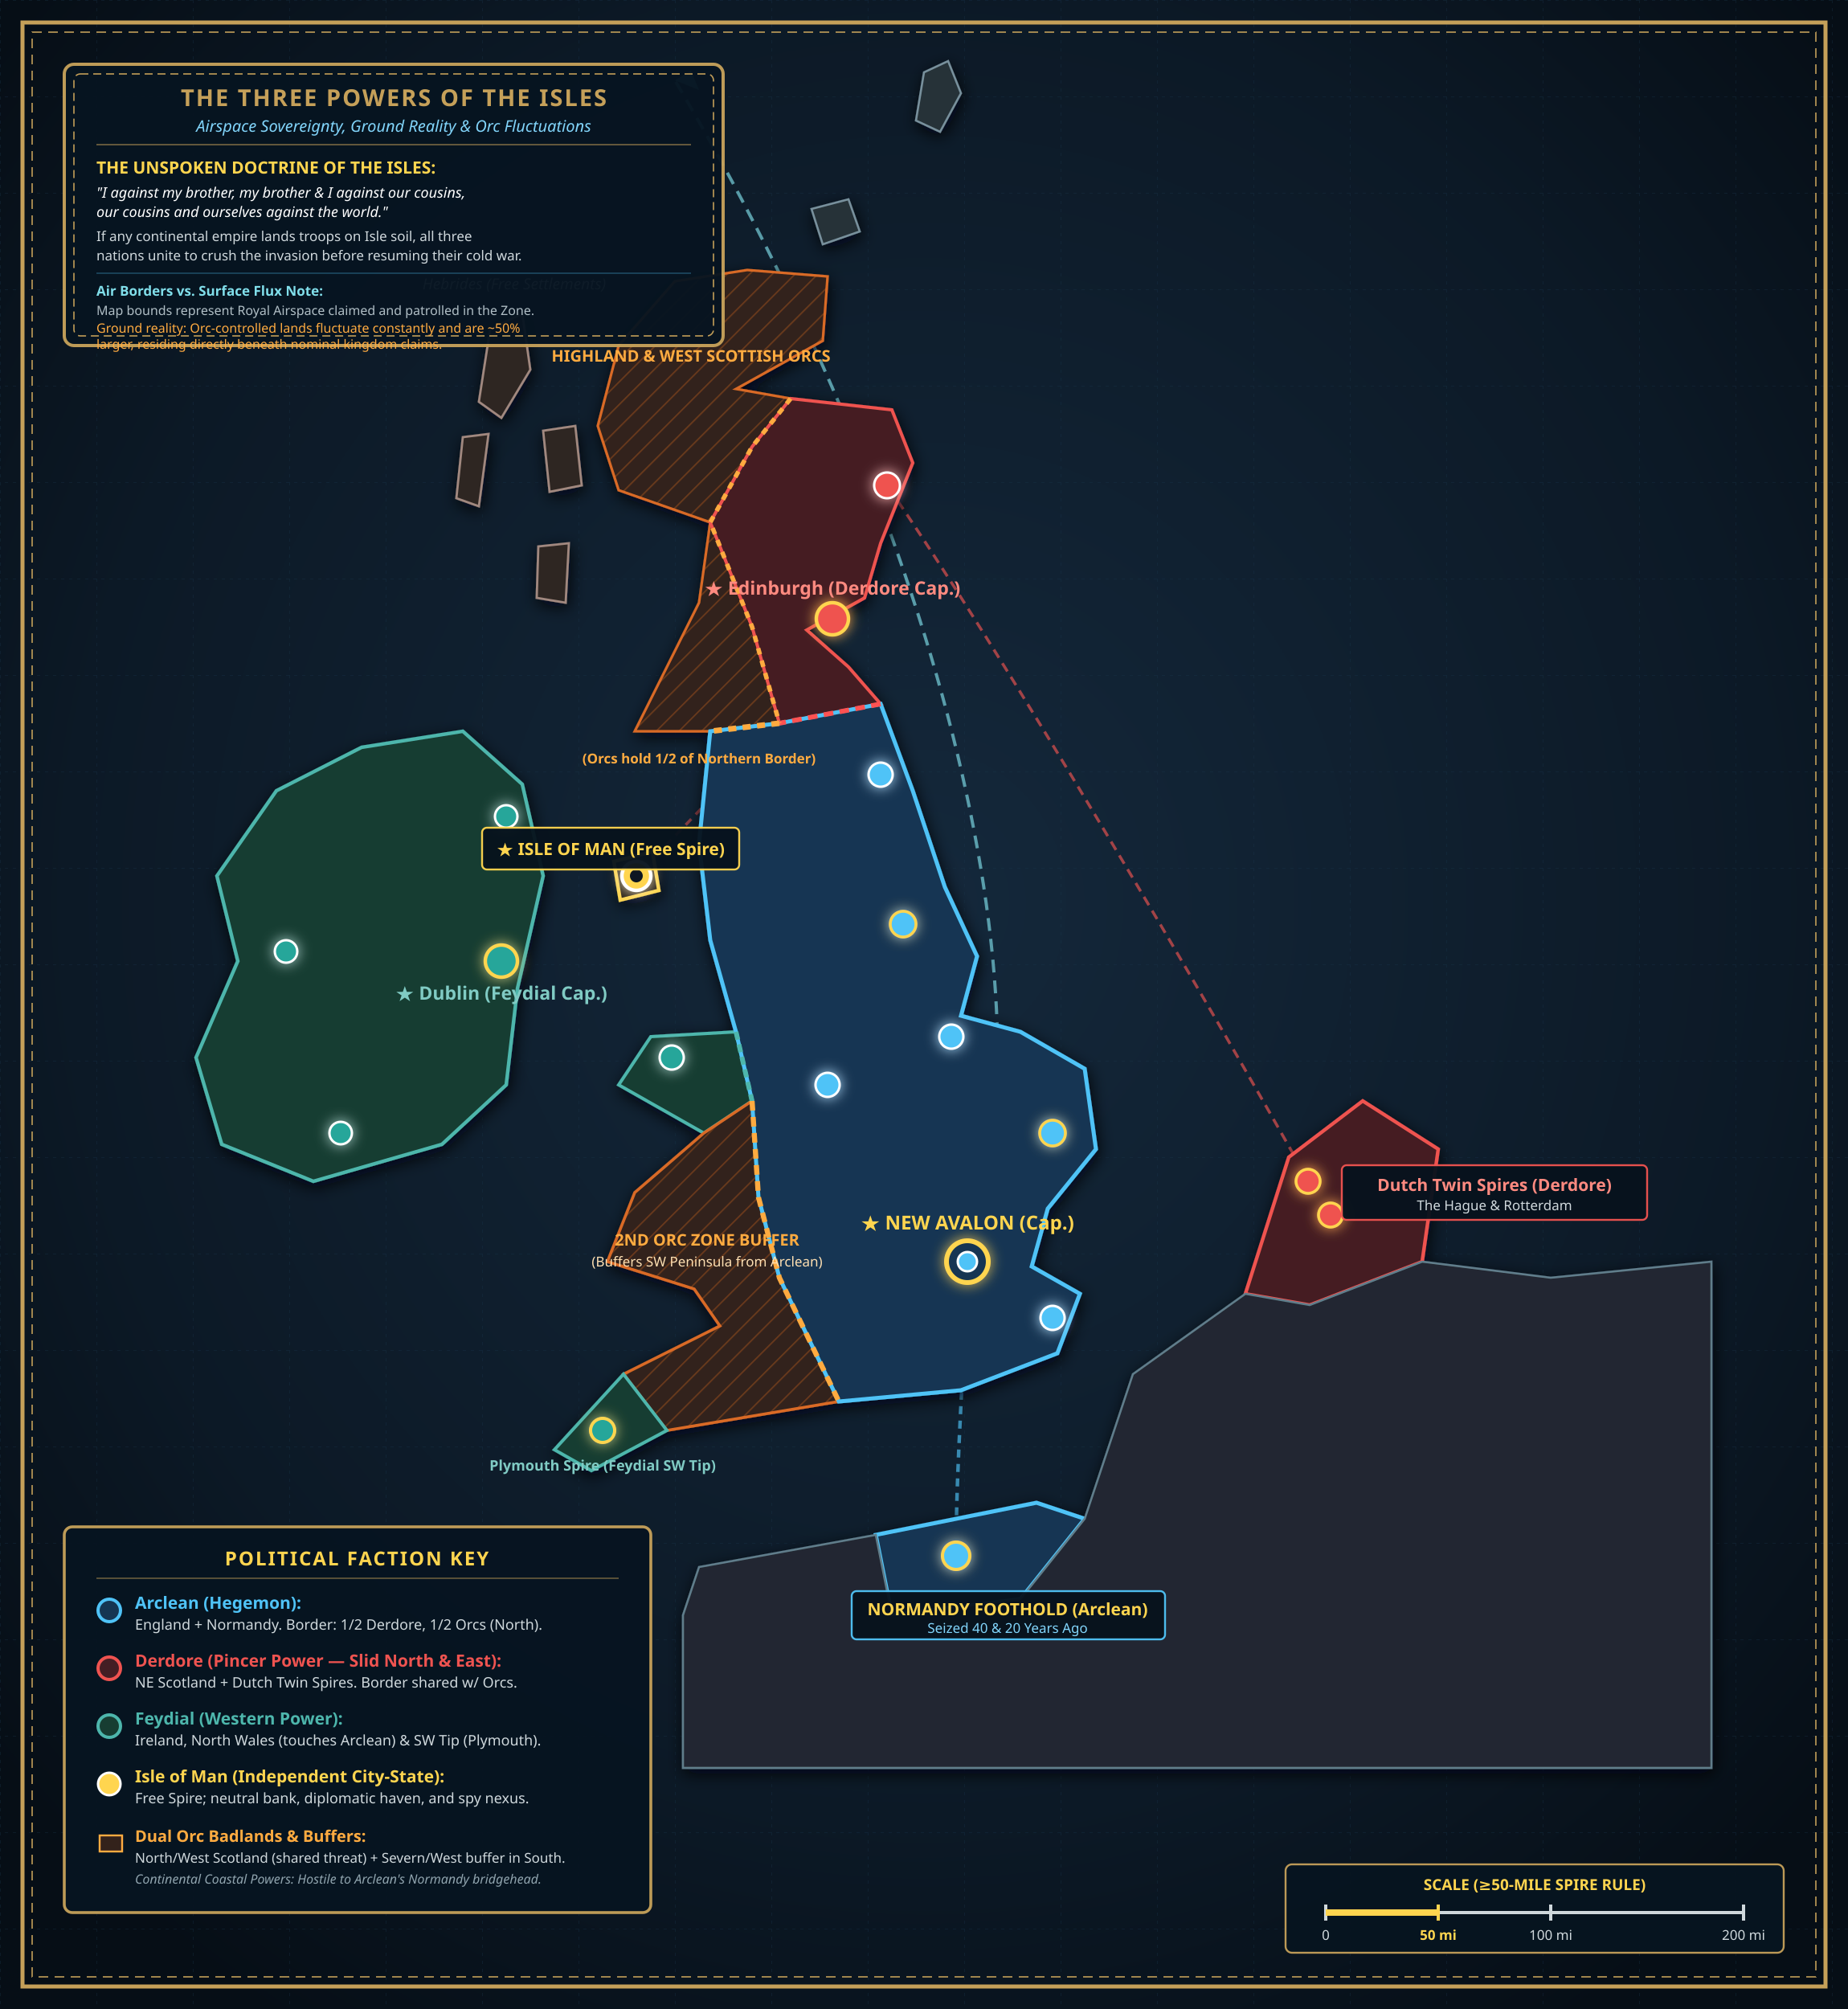
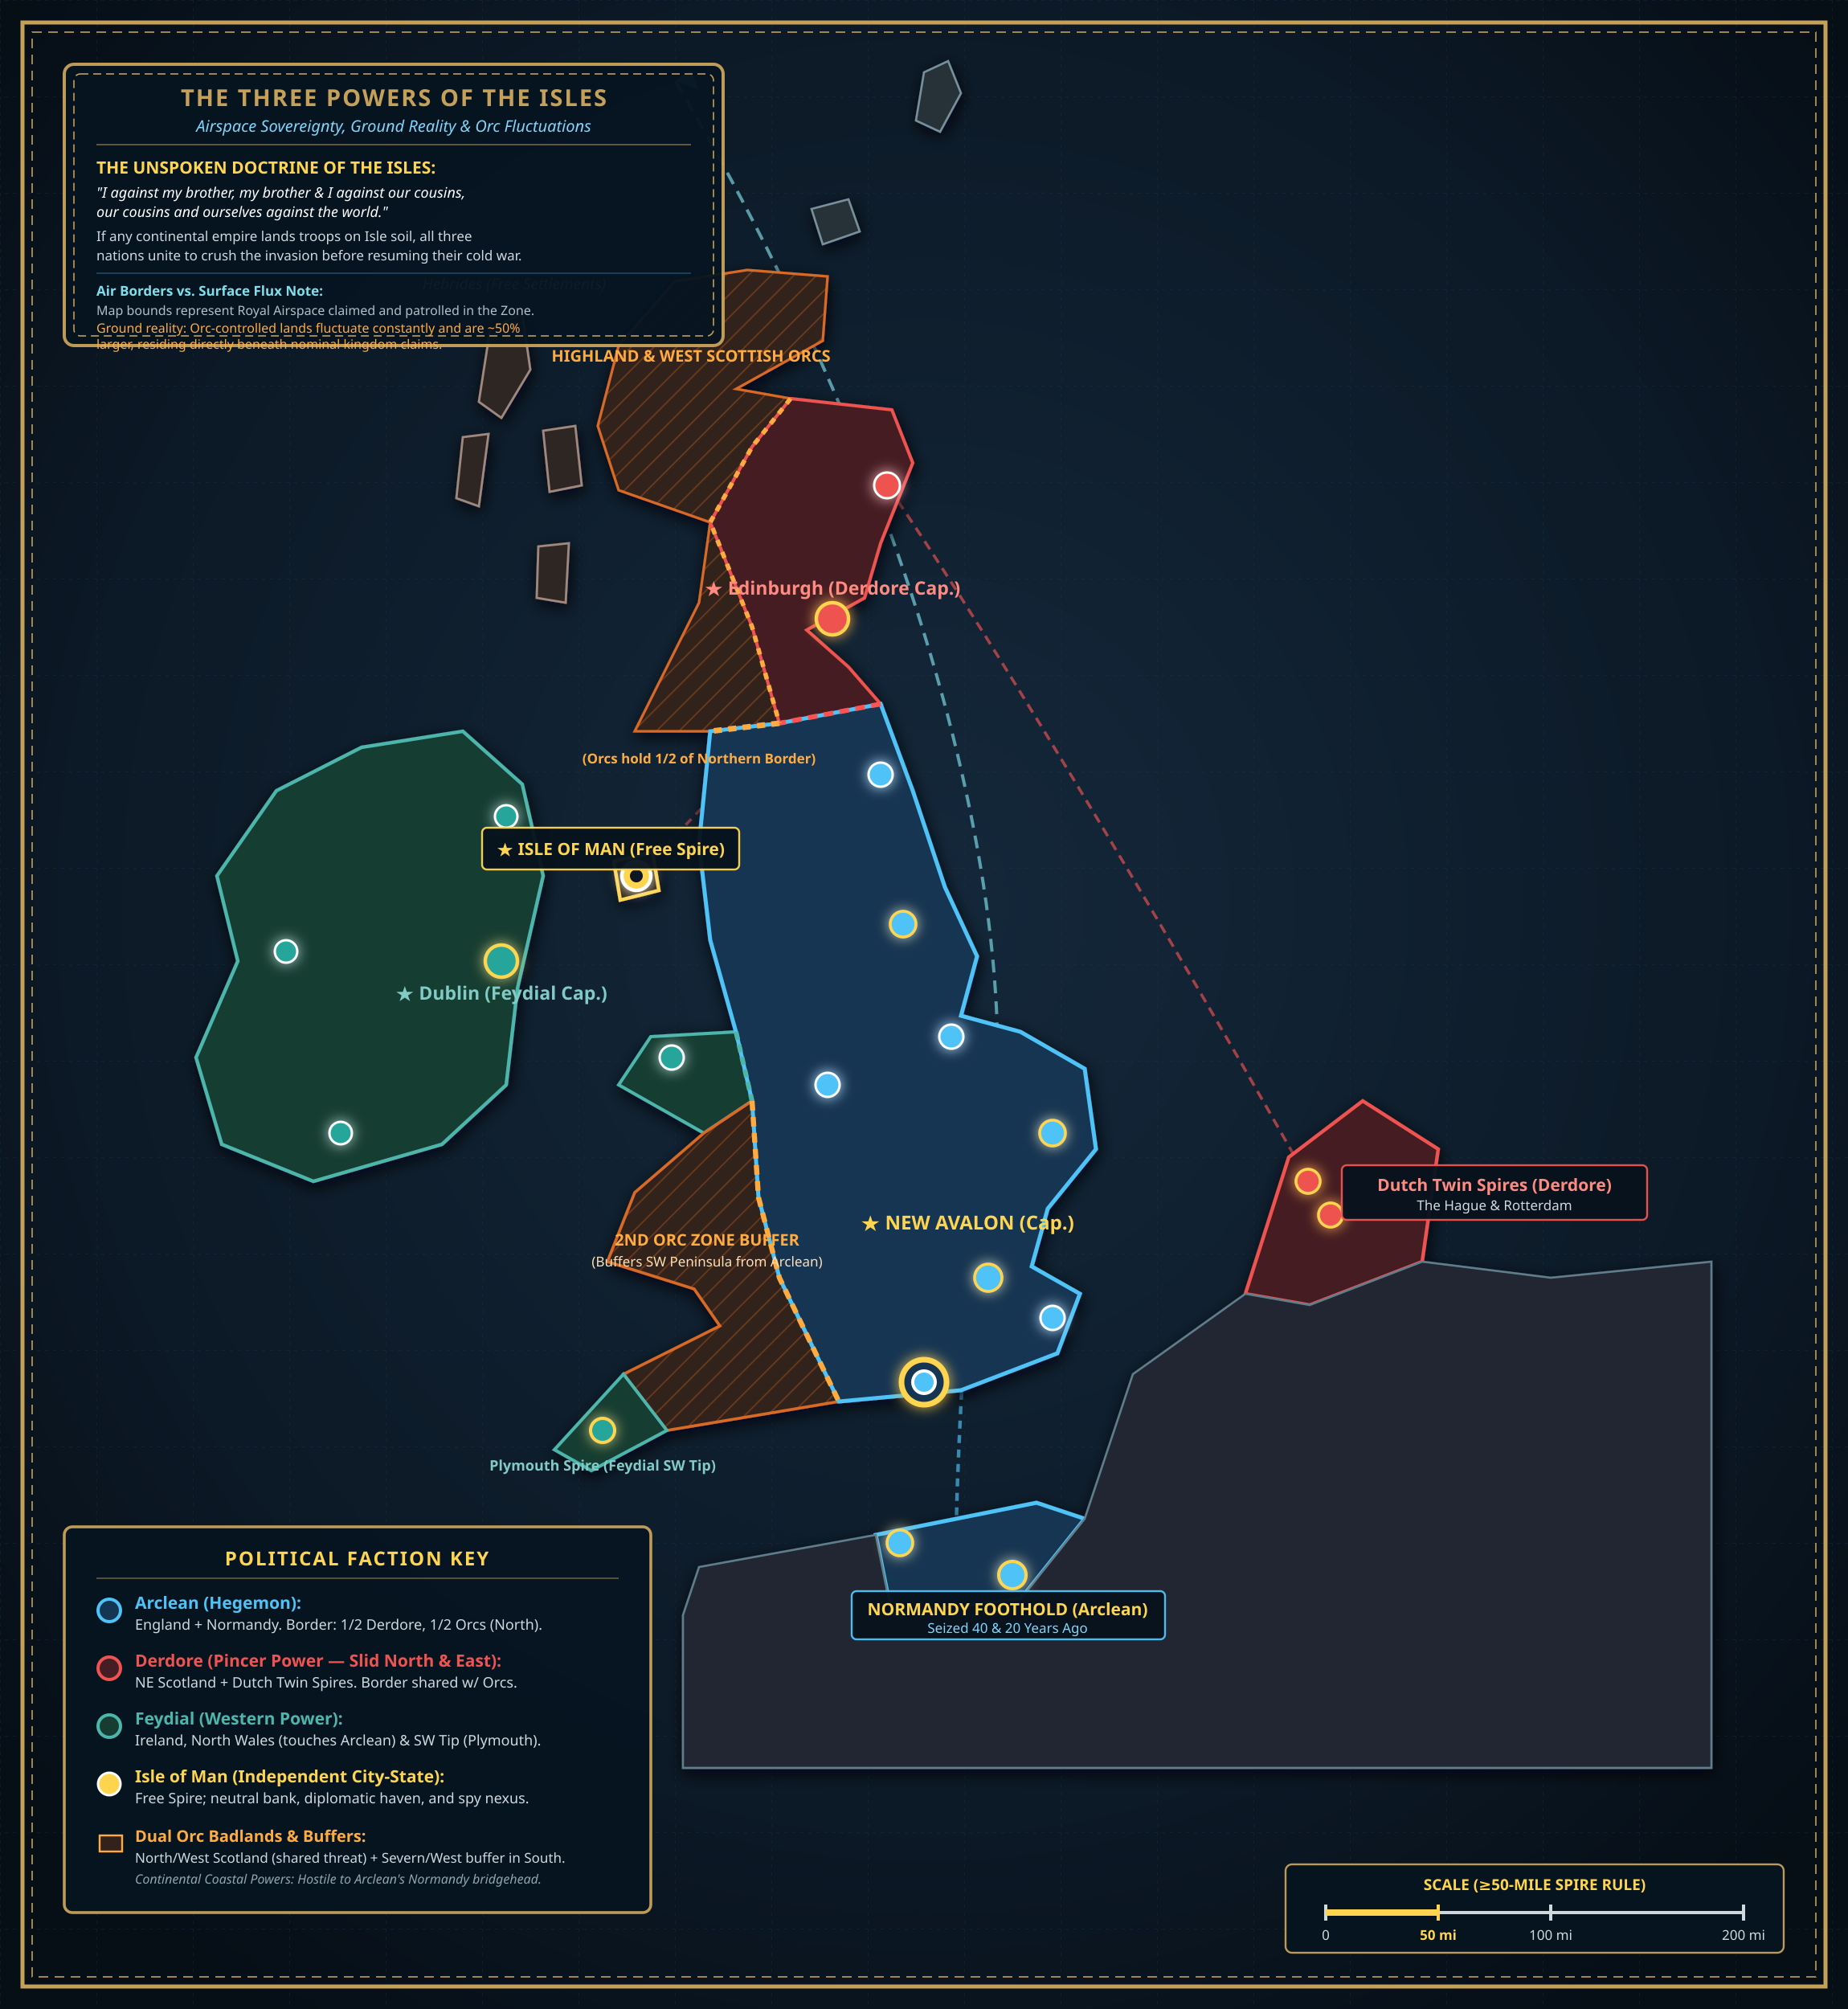
<svg xmlns="http://www.w3.org/2000/svg" viewBox="0 0 1150 1250" width="100%" height="100%" style="background:#0c1722; font-family:'Segoe UI', Georgia, serif;">
  <defs>
    <radialGradient id="seaGrad" cx="50%" cy="45%" r="65%">
      <stop offset="0%" stop-color="#14283b" />
      <stop offset="70%" stop-color="#0c1926" />
      <stop offset="100%" stop-color="#060e16" />
    </radialGradient>
    <pattern id="gridPattern" width="60" height="60" patternUnits="userSpaceOnUse">
      <path d="M 60 0 L 0 0 0 60" fill="none" stroke="#1b364e" stroke-width="0.6" stroke-dasharray="2,3" opacity="0.5" />
    </pattern>
    <pattern id="orcHatch" width="10" height="10" patternUnits="userSpaceOnUse" patternTransform="rotate(45)">
      <line x1="0" y1="0" x2="0" y2="10" stroke="#d96b27" stroke-width="1.8" opacity="0.32" />
    </pattern>
    <filter id="spireGlow" x="-40%" y="-40%" width="180%" height="180%">
      <feGaussianBlur stdDeviation="4" result="blur" />
      <feMerge>
        <feMergeNode in="blur" />
        <feMergeNode in="SourceGraphic" />
      </feMerge>
    </filter>
    <filter id="landShadow" x="-5%" y="-5%" width="110%" height="110%">
      <feDropShadow dx="1" dy="3" stdDeviation="5" flood-color="#02060a" flood-opacity="0.85" />
    </filter>
  </defs>
  <rect width="1150" height="1250" fill="url(#seaGrad)" />
  <rect width="1150" height="1250" fill="url(#gridPattern)" />
  <rect x="14" y="14" width="1122" height="1222" fill="none" stroke="#c5a059" stroke-width="2.5" />
  <rect x="20" y="20" width="1110" height="1210" fill="none" stroke="#c5a059" stroke-width="0.8" stroke-dasharray="6,4" />
  <g opacity="0.65">
    <path d="M 602 785 C 660 620, 580 320, 420 50" fill="none" stroke="#80deea" stroke-width="2" stroke-dasharray="8,5" />
    <polygon points="420,50 435,56 430,44" fill="#80deea" />
    <path d="M 602 785 C 600 850, 595 910, 595 965" fill="none" stroke="#4fc3f7" stroke-width="2.2" stroke-dasharray="5,4" />
    <path d="M 485 450 C 450 490, 420 520, 396 545" fill="none" stroke="#ef5350" stroke-width="1.8" stroke-dasharray="5,4" opacity="0.8" />
    <text x="450" y="495" fill="#ff8a80" font-size="8.5" font-weight="bold" transform="rotate(-38, 450, 495)">Derdore Manx Corridor</text>
    <path d="M 820 745 C 750 620, 620 400, 552 302" fill="none" stroke="#ef5350" stroke-width="1.8" stroke-dasharray="6,4" />
  </g>
  <g filter="url(#landShadow)">
    <path d="M 575 45 L 590 38 L 598 58 L 585 82 L 570 75 Z" fill="#263238" stroke="#78909c" stroke-width="1.3" />
    <path d="M 505 130 L 528 124 L 535 144 L 512 152 Z" fill="#263238" stroke="#78909c" stroke-width="1.3" />
    <g fill="#2e2723" stroke="#a1887f" stroke-width="1.4">
      <path d="M 305 205 L 325 195 L 330 230 L 312 260 L 298 250 Z" />
      <path d="M 288 272 L 304 270 L 298 315 L 284 310 Z" />
      <path d="M 338 268 L 358 265 L 362 302 L 342 306 Z" />
      <path d="M 335 340 L 354 338 L 352 375 L 334 372 Z" />
    </g>
    <path d="M 465 168 L 515 172 L 512 212 L 458 242 L 492 248 L 468 278 L 442 325 L 435 375 L 415 415 L 395 455 L 442 455 L 485 450 L 468 390 L 442 325 L 385 305 L 372 265 L 385 215 L 420 175 Z" fill="#33221b" stroke="#d96b27" stroke-width="1.6" />
    <path d="M 465 168 L 515 172 L 512 212 L 458 242 L 492 248 L 468 278 L 442 325 L 435 375 L 415 415 L 395 455 L 442 455 L 485 450 L 468 390 L 442 325 L 385 305 L 372 265 L 385 215 L 420 175 Z" fill="url(#orcHatch)" />
    <path d="M 492 248 L 555 255 L 568 288 L 548 338 L 538 372 L 502 392 L 528 415 L 548 438 L 485 450 L 468 390 L 442 325 L 468 278 Z" fill="#441e24" stroke="#ef5350" stroke-width="2" />
    <path d="M 225 465 L 288 455 L 325 488 L 338 545 L 322 615 L 315 675 L 275 712 L 195 735 L 138 712 L 122 658 L 148 598 L 135 545 L 172 492 Z" fill="#173d32" stroke="#4db6ac" stroke-width="2.2" />
    <path d="M 382 536 L 406 530 L 410 554 L 386 560 Z" fill="#2b2315" stroke="#ffd54f" stroke-width="2.2" />
    <path d="M 405 645 L 458 642 L 468 685 L 438 705 L 385 675 Z" fill="#173d32" stroke="#4db6ac" stroke-width="2" />
    <path d="M 438 705 L 468 685 L 472 745 L 485 795 L 522 872 L 415 890 L 388 855 L 448 825 L 432 802 L 378 785 L 395 742 Z" fill="#33221b" stroke="#d96b27" stroke-width="1.8" />
    <path d="M 438 705 L 468 685 L 472 745 L 485 795 L 522 872 L 415 890 L 388 855 L 448 825 L 432 802 L 378 785 L 395 742 Z" fill="url(#orcHatch)" />
    <path d="M 345 902 L 388 855 L 415 890 L 368 915 Z" fill="#173d32" stroke="#4db6ac" stroke-width="2" />
    <path d="M 548 438 L 568 492 L 588 552 L 608 595 L 598 632 L 635 642 L 675 665 L 682 715 L 652 752 L 642 788 L 672 805 L 658 842 L 598 865 L 522 872 L 485 795 L 472 745 L 468 685 L 458 642 L 442 585 L 435 525 L 442 455 L 485 450 Z" fill="#153652" stroke="#4fc3f7" stroke-width="2.5" />
    <path d="M 545 955 L 645 935 L 675 945 L 635 995 L 555 1005 Z" fill="#153652" stroke="#4fc3f7" stroke-width="2.5" />
    <path d="M 775 805 L 802 720 L 848 685 L 895 715 L 885 785 L 815 812 Z" fill="#441e24" stroke="#ef5350" stroke-width="2.2" />
    <path d="M 435 975 L 545 955 L 555 1005 L 635 995 L 675 945 L 705 855 L 775 805 L 815 812 L 885 785 L 965 795 L 1065 785 L 1065 1100 L 425 1100 L 425 1005 Z" fill="#222830" stroke="#607d8b" stroke-width="1.3" />
  </g>
  <path d="M 548 438 L 485 450" fill="none" stroke="#ff5252" stroke-width="3" stroke-dasharray="6,4" />
  <path d="M 485 450 L 442 455" fill="none" stroke="#ffab40" stroke-width="3.5" stroke-dasharray="5,4" />
  <path d="M 492 248 L 468 278 L 442 325 L 468 390 L 485 450" fill="none" stroke="#ffab40" stroke-width="2.8" stroke-dasharray="4,4" />
  <path d="M 458 642 L 468 685" fill="none" stroke="#4db6ac" stroke-width="3" stroke-dasharray="5,3" />
  <path d="M 468 685 L 472 745 L 485 795 L 522 872" fill="none" stroke="#ffab40" stroke-width="3.2" stroke-dasharray="6,4" />
  <g filter="url(#spireGlow)">
-     <circle cx="602" cy="785" r="13" fill="#153652" stroke="#ffd54f" stroke-width="3" />
-     <circle cx="602" cy="785" r="6" fill="#4fc3f7" stroke="#ffffff" stroke-width="1.5" />
+     <circle cx="575" cy="860" r="14" fill="#153652" stroke="#ffd54f" stroke-width="3.5" />
+     <circle cx="575" cy="860" r="7" fill="#4fc3f7" stroke="#ffffff" stroke-width="2" />
+     <circle cx="615" cy="795" r="8.5" fill="#4fc3f7" stroke="#ffd54f" stroke-width="1.8" />
    <circle cx="548" cy="482" r="7.5" fill="#4fc3f7" stroke="#ffffff" stroke-width="1.5" />
    <circle cx="562" cy="575" r="8" fill="#4fc3f7" stroke="#ffd54f" stroke-width="1.8" />
    <circle cx="592" cy="645" r="7.5" fill="#4fc3f7" stroke="#ffffff" stroke-width="1.5" />
    <circle cx="655" cy="705" r="8" fill="#4fc3f7" stroke="#ffd54f" stroke-width="1.8" />
    <circle cx="515" cy="675" r="7.5" fill="#4fc3f7" stroke="#ffffff" stroke-width="1.5" />
    <circle cx="655" cy="820" r="7.5" fill="#4fc3f7" stroke="#ffffff" stroke-width="1.5" />
-     <circle cx="595" cy="968" r="8.5" fill="#4fc3f7" stroke="#ffd54f" stroke-width="2" />
+     <circle cx="560" cy="960" r="8" fill="#4fc3f7" stroke="#ffd54f" stroke-width="1.8" />
+     <circle cx="630" cy="980" r="8.5" fill="#4fc3f7" stroke="#ffd54f" stroke-width="2" />
    <circle cx="552" cy="302" r="8" fill="#ef5350" stroke="#ffffff" stroke-width="1.5" />
    <circle cx="518" cy="385" r="10" fill="#ef5350" stroke="#ffd54f" stroke-width="2.2" />
    <circle cx="814" cy="735" r="7.5" fill="#ef5350" stroke="#ffd54f" stroke-width="1.8" />
    <circle cx="828" cy="756" r="7.5" fill="#ef5350" stroke="#ffd54f" stroke-width="1.8" />
    <circle cx="312" cy="598" r="10" fill="#26a69a" stroke="#ffd54f" stroke-width="2.2" />
    <circle cx="315" cy="508" r="7" fill="#26a69a" stroke="#ffffff" stroke-width="1.5" />
    <circle cx="178" cy="592" r="7" fill="#26a69a" stroke="#ffffff" stroke-width="1.5" />
    <circle cx="212" cy="705" r="7" fill="#26a69a" stroke="#ffffff" stroke-width="1.5" />
    <circle cx="418" cy="658" r="7.5" fill="#26a69a" stroke="#ffffff" stroke-width="1.5" />
    <circle cx="375" cy="890" r="7.5" fill="#26a69a" stroke="#ffd54f" stroke-width="2" />
    <circle cx="396" cy="545" r="9" fill="#ffd54f" stroke="#ffffff" stroke-width="2.2" />
    <circle cx="396" cy="545" r="4" fill="#091520" />
  </g>
  <g font-family="'Segoe UI', Georgia, serif">
    <text x="602" y="765" fill="#ffd54f" font-size="12" font-weight="bold" text-anchor="middle">★ NEW AVALON (Cap.)</text>
    <text x="518" y="370" fill="#ff8a80" font-size="11.5" font-weight="bold" text-anchor="middle">★ Edinburgh (Derdore Cap.)</text>
    <text x="312" y="622" fill="#80cbc4" font-size="11.5" font-weight="bold" text-anchor="middle">★ Dublin (Feydial Cap.)</text>
    <rect x="300" y="515" width="160" height="26" rx="3" fill="#06121c" stroke="#ffd54f" stroke-width="1.2" opacity="0.95" />
    <text x="380" y="532" fill="#ffd54f" font-size="10.5" font-weight="bold" text-anchor="middle">★ ISLE OF MAN (Free Spire)</text>
    <rect x="530" y="990" width="195" height="30" rx="3" fill="#06121c" stroke="#4fc3f7" stroke-width="1.2" opacity="0.95" />
    <text x="627" y="1005" fill="#ffd54f" font-size="10.5" font-weight="bold" text-anchor="middle">NORMANDY FOOTHOLD (Arclean)</text>
    <text x="627" y="1016" fill="#81d4fa" font-size="8.5" text-anchor="middle">Seized 40 &amp; 20 Years Ago</text>
    <text x="375" y="915" fill="#80cbc4" font-size="9" font-weight="bold" text-anchor="middle">Plymouth Spire (Feydial SW Tip)</text>
    <rect x="835" y="725" width="190" height="34" rx="3" fill="#06121c" stroke="#ef5350" stroke-width="1.2" opacity="0.95" />
    <text x="930" y="741" fill="#ff8a80" font-size="10.5" font-weight="bold" text-anchor="middle">Dutch Twin Spires (Derdore)</text>
    <text x="930" y="753" fill="#cfd8dc" font-size="8.5" text-anchor="middle">The Hague &amp; Rotterdam</text>
    <text x="430" y="225" fill="#ffab40" font-size="10" font-weight="bold" text-anchor="middle">HIGHLAND &amp; WEST SCOTTISH ORCS</text>
    <text x="435" y="475" fill="#ffab40" font-size="8.5" font-weight="bold" text-anchor="middle">(Orcs hold 1/2 of Northern Border)</text>
    <text x="440" y="775" fill="#ffab40" font-size="10" font-weight="bold" text-anchor="middle">2ND ORC ZONE BUFFER</text>
    <text x="440" y="788" fill="#ffe0b2" font-size="8.5" text-anchor="middle">(Buffers SW Peninsula from Arclean)</text>
    <text x="320" y="180" fill="#cfd8dc" font-size="9.5" font-style="italic" text-anchor="middle">Hebrides (Free Settlements)</text>
  </g>
  <g transform="translate(40, 40)">
    <rect width="410" height="175" rx="6" fill="#061420" stroke="#c5a059" stroke-width="2" opacity="0.96" />
    <rect x="6" y="6" width="398" height="163" rx="4" fill="none" stroke="#c5a059" stroke-width="0.8" stroke-dasharray="5,3" />
    <text x="205" y="26" fill="#c5a059" font-size="14.5" font-weight="bold" text-anchor="middle" letter-spacing="1">THE THREE POWERS OF THE ISLES</text>
    <text x="205" y="42" fill="#81d4fa" font-size="10" font-style="italic" text-anchor="middle">Airspace Sovereignty, Ground Reality &amp; Orc Fluctuations</text>
    <line x1="20" y1="50" x2="390" y2="50" stroke="#c5a059" stroke-width="0.8" opacity="0.6" />
    <text x="20" y="68" fill="#ffd54f" font-size="10.5" font-weight="bold">THE UNSPOKEN DOCTRINE OF THE ISLES:</text>
    <text x="20" y="83" fill="#ffffff" font-size="9" font-style="italic">"I against my brother, my brother &amp; I against our cousins,</text>
    <text x="20" y="95" fill="#ffffff" font-size="9" font-style="italic">our cousins and ourselves against the world."</text>
    <text x="20" y="110" fill="#cfd8dc" font-size="8.5">If any continental empire lands troops on Isle soil, all three</text>
    <text x="20" y="122" fill="#cfd8dc" font-size="8.5">nations unite to crush the invasion before resuming their cold war.</text>
    <line x1="20" y1="130" x2="390" y2="130" stroke="#4fc3f7" stroke-width="0.5" opacity="0.5" />
    <text x="20" y="144" fill="#80deea" font-size="8.5" font-weight="bold">Air Borders vs. Surface Flux Note:</text>
    <text x="20" y="156" fill="#b0bec5" font-size="8">Map bounds represent Royal Airspace claimed and patrolled in the Zone.</text>
    <text x="20" y="167" fill="#ffab40" font-size="8">Ground reality: Orc-controlled lands fluctuate constantly and are ~50%</text>
    <text x="20" y="177" fill="#ffab40" font-size="8">larger, residing directly beneath nominal kingdom claims.</text>
  </g>
  <g transform="translate(40, 950)">
    <rect width="365" height="240" rx="5" fill="#061420" stroke="#c5a059" stroke-width="1.8" opacity="0.96" />
    <text x="182" y="24" fill="#ffd54f" font-size="12" font-weight="bold" text-anchor="middle" letter-spacing="1">POLITICAL FACTION KEY</text>
    <line x1="20" y1="32" x2="345" y2="32" stroke="#c5a059" stroke-width="0.7" opacity="0.6" />
    <circle cx="28" cy="52" r="7" fill="#153652" stroke="#4fc3f7" stroke-width="2" />
    <text x="44" y="51" fill="#4fc3f7" font-size="10.5" font-weight="bold">Arclean (Hegemon):</text>
    <text x="44" y="64" fill="#cfd8dc" font-size="9">England + Normandy. Border: 1/2 Derdore, 1/2 Orcs (North).</text>
    <circle cx="28" cy="88" r="7" fill="#441e24" stroke="#ef5350" stroke-width="2" />
    <text x="44" y="87" fill="#ef5350" font-size="10.5" font-weight="bold">Derdore (Pincer Power — Slid North &amp; East):</text>
    <text x="44" y="100" fill="#cfd8dc" font-size="9">NE Scotland + Dutch Twin Spires. Border shared w/ Orcs.</text>
    <circle cx="28" cy="124" r="7" fill="#173d32" stroke="#4db6ac" stroke-width="2" />
    <text x="44" y="123" fill="#4db6ac" font-size="10.5" font-weight="bold">Feydial (Western Power):</text>
    <text x="44" y="136" fill="#cfd8dc" font-size="9">Ireland, North Wales (touches Arclean) &amp; SW Tip (Plymouth).</text>
    <circle cx="28" cy="160" r="7" fill="#ffd54f" stroke="#ffffff" stroke-width="1.5" />
    <text x="44" y="159" fill="#ffd54f" font-size="10.5" font-weight="bold">Isle of Man (Independent City-State):</text>
    <text x="44" y="172" fill="#cfd8dc" font-size="9">Free Spire; neutral bank, diplomatic haven, and spy nexus.</text>
    <rect x="22" y="192" width="14" height="10" fill="#33221b" stroke="#ffab40" stroke-width="1.2" />
    <text x="44" y="196" fill="#ffab40" font-size="10" font-weight="bold">Dual Orc Badlands &amp; Buffers:</text>
    <text x="44" y="209" fill="#cfd8dc" font-size="8.5">North/West Scotland (shared threat) + Severn/West buffer in South.</text>
    <text x="44" y="222" fill="#90a4ae" font-size="8" font-style="italic">Continental Coastal Powers: Hostile to Arclean's Normandy bridgehead.</text>
  </g>
  <g transform="translate(800, 1160)">
    <rect width="310" height="55" rx="4" fill="#061420" stroke="#c5a059" stroke-width="1.2" opacity="0.95" />
    <text x="155" y="16" fill="#ffd54f" font-size="9.5" font-weight="bold" text-anchor="middle">SCALE (≥50-MILE SPIRE RULE)</text>
    <line x1="25" y1="30" x2="285" y2="30" stroke="#cfd8dc" stroke-width="2" />
    <line x1="25" y1="25" x2="25" y2="35" stroke="#cfd8dc" stroke-width="2" />
    <line x1="95" y1="25" x2="95" y2="35" stroke="#ffd54f" stroke-width="2" />
    <line x1="165" y1="25" x2="165" y2="35" stroke="#cfd8dc" stroke-width="2" />
    <line x1="285" y1="25" x2="285" y2="35" stroke="#cfd8dc" stroke-width="2" />
    <rect x="25" y="28" width="70" height="4" fill="#ffd54f" />
    <text x="25" y="47" fill="#cfd8dc" font-size="8.5" text-anchor="middle">0</text>
    <text x="95" y="47" fill="#ffd54f" font-size="8.5" font-weight="bold" text-anchor="middle">50 mi</text>
    <text x="165" y="47" fill="#cfd8dc" font-size="8.5" text-anchor="middle">100 mi</text>
    <text x="285" y="47" fill="#cfd8dc" font-size="8.5" text-anchor="middle">200 mi</text>
  </g>
</svg>
